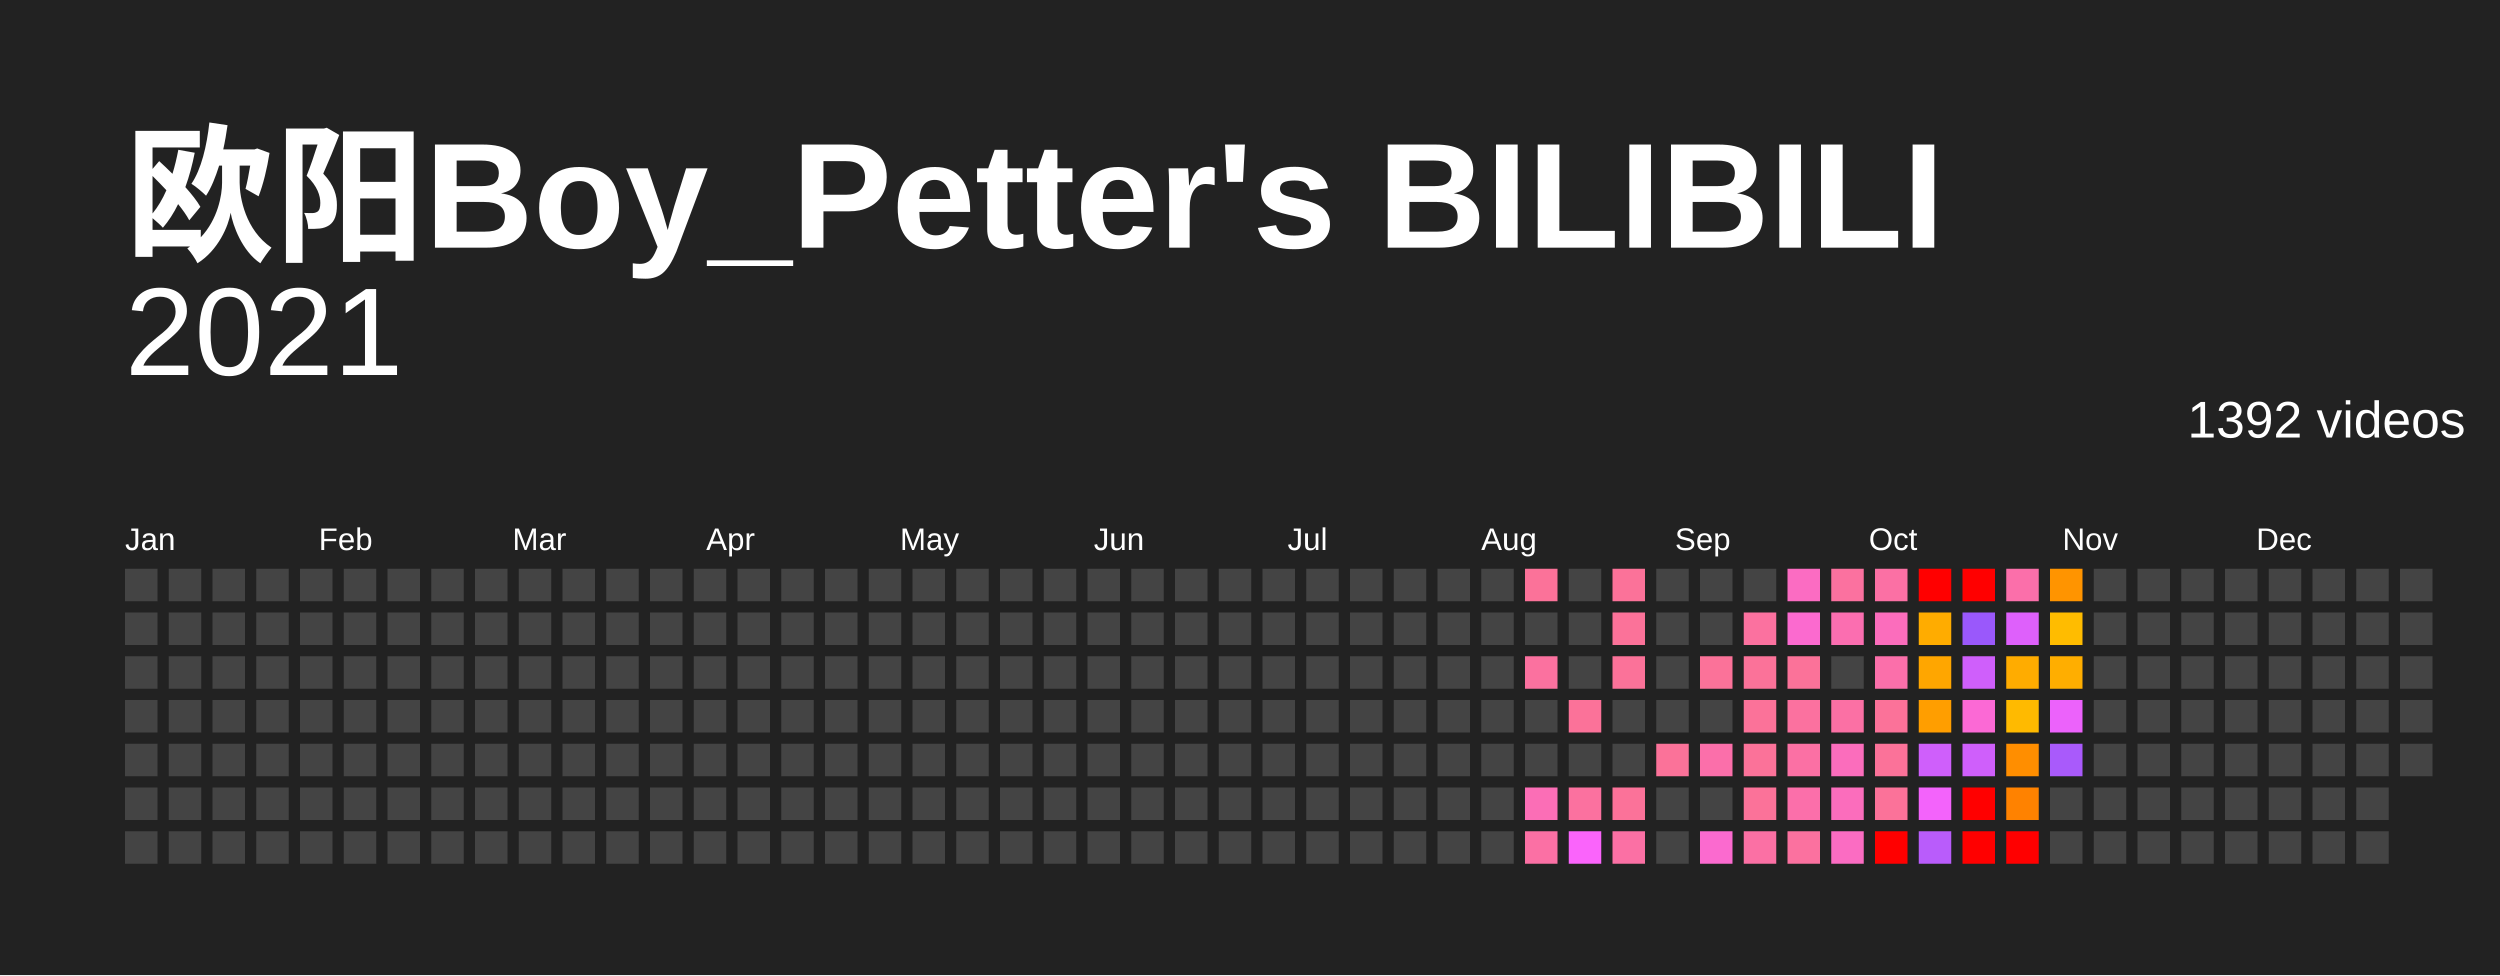
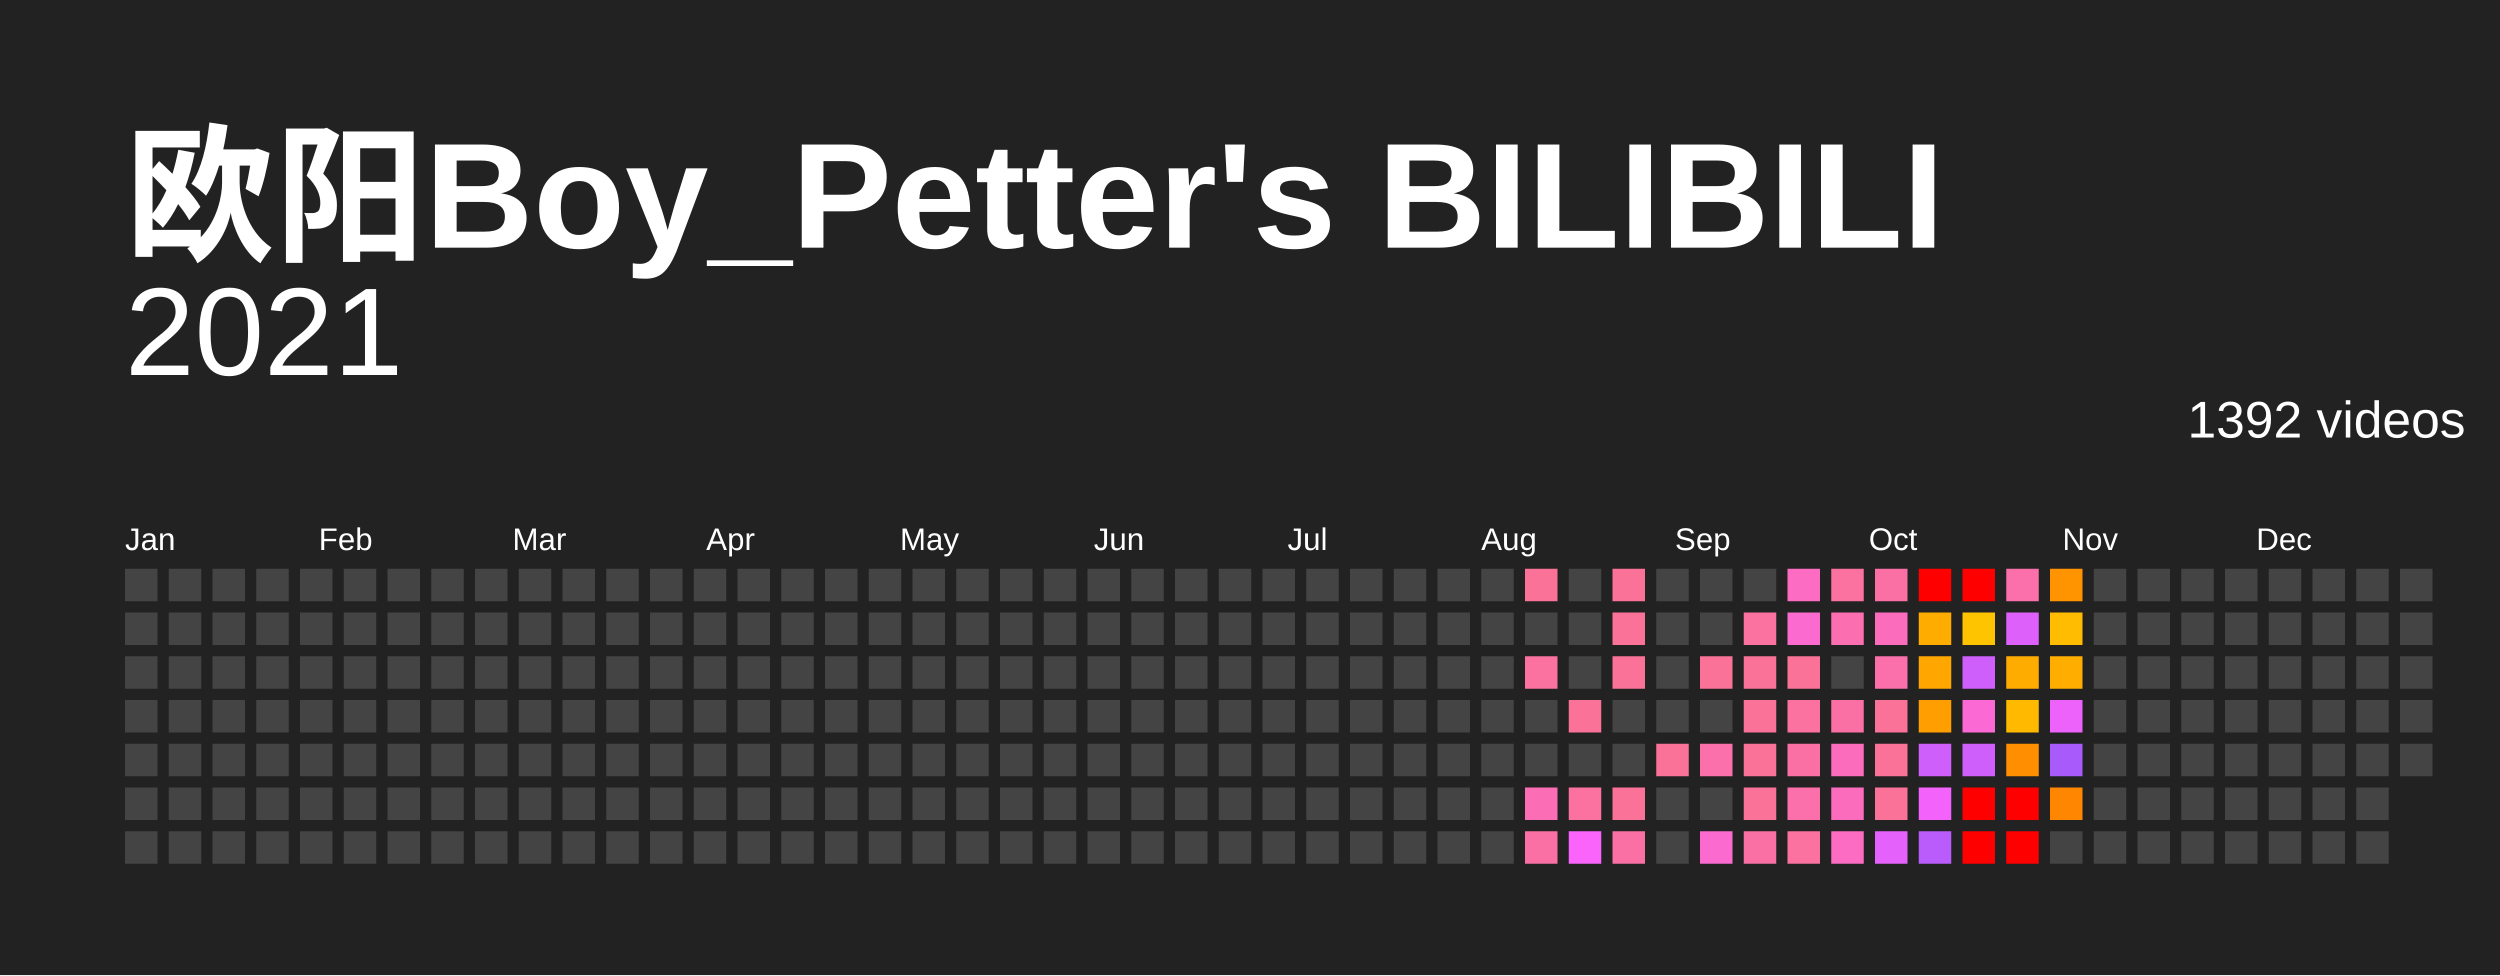
<svg xmlns="http://www.w3.org/2000/svg" baseProfile="full" height="78mm" version="1.1" viewBox="0,0,200,78" width="200mm">
  <defs />
  <rect fill="#222222" height="78" width="200" x="0" y="0" />
  <text fill="#FFFFFF" style="font-size:12px; font-family:Arial; font-weight:bold;" x="10" y="20">欧阳Boy_Petter's BILIBILI</text>
  <text alignment-baseline="hanging" fill="#FFFFFF" style="font-size:10.0px; font-family:Arial;" x="10" y="30">2021</text>
  <text alignment-baseline="hanging" fill="#FFFFFF" style="font-size:4.125px; font-family:Arial;" x="175" y="35">1392 videos</text>
  <text fill="#FFFFFF" style="font-size:2.5px; font-family:Arial" x="10.0" y="44">Jan</text>
  <text fill="#FFFFFF" style="font-size:2.5px; font-family:Arial" x="25.5" y="44">Feb</text>
  <text fill="#FFFFFF" style="font-size:2.5px; font-family:Arial" x="41.0" y="44">Mar</text>
  <text fill="#FFFFFF" style="font-size:2.5px; font-family:Arial" x="56.5" y="44">Apr</text>
  <text fill="#FFFFFF" style="font-size:2.5px; font-family:Arial" x="72.0" y="44">May</text>
  <text fill="#FFFFFF" style="font-size:2.5px; font-family:Arial" x="87.5" y="44">Jun</text>
  <text fill="#FFFFFF" style="font-size:2.5px; font-family:Arial" x="103.0" y="44">Jul</text>
  <text fill="#FFFFFF" style="font-size:2.5px; font-family:Arial" x="118.5" y="44">Aug</text>
  <text fill="#FFFFFF" style="font-size:2.5px; font-family:Arial" x="134.0" y="44">Sep</text>
  <text fill="#FFFFFF" style="font-size:2.5px; font-family:Arial" x="149.5" y="44">Oct</text>
  <text fill="#FFFFFF" style="font-size:2.5px; font-family:Arial" x="165.0" y="44">Nov</text>
  <text fill="#FFFFFF" style="font-size:2.5px; font-family:Arial" x="180.5" y="44">Dec</text>
  <rect fill="#444444" height="2.6" width="2.6" x="10.0" y="45.5" />
  <rect fill="#444444" height="2.6" width="2.6" x="10.0" y="49.0" />
  <rect fill="#444444" height="2.6" width="2.6" x="10.0" y="52.5" />
  <rect fill="#444444" height="2.6" width="2.6" x="10.0" y="56.0" />
  <rect fill="#444444" height="2.6" width="2.6" x="10.0" y="59.5" />
  <rect fill="#444444" height="2.6" width="2.6" x="10.0" y="63.0" />
  <rect fill="#444444" height="2.6" width="2.6" x="10.0" y="66.5" />
  <rect fill="#444444" height="2.6" width="2.6" x="13.5" y="45.5" />
  <rect fill="#444444" height="2.6" width="2.6" x="13.5" y="49.0" />
  <rect fill="#444444" height="2.6" width="2.6" x="13.5" y="52.5" />
  <rect fill="#444444" height="2.6" width="2.6" x="13.5" y="56.0" />
  <rect fill="#444444" height="2.6" width="2.6" x="13.5" y="59.5" />
  <rect fill="#444444" height="2.6" width="2.6" x="13.5" y="63.0" />
  <rect fill="#444444" height="2.6" width="2.6" x="13.5" y="66.5" />
  <rect fill="#444444" height="2.6" width="2.6" x="17.0" y="45.5" />
  <rect fill="#444444" height="2.6" width="2.6" x="17.0" y="49.0" />
  <rect fill="#444444" height="2.6" width="2.6" x="17.0" y="52.5" />
  <rect fill="#444444" height="2.6" width="2.6" x="17.0" y="56.0" />
  <rect fill="#444444" height="2.6" width="2.6" x="17.0" y="59.5" />
  <rect fill="#444444" height="2.6" width="2.6" x="17.0" y="63.0" />
  <rect fill="#444444" height="2.6" width="2.6" x="17.0" y="66.5" />
  <rect fill="#444444" height="2.6" width="2.6" x="20.5" y="45.5" />
  <rect fill="#444444" height="2.6" width="2.6" x="20.5" y="49.0" />
  <rect fill="#444444" height="2.6" width="2.6" x="20.5" y="52.5" />
  <rect fill="#444444" height="2.6" width="2.6" x="20.5" y="56.0" />
  <rect fill="#444444" height="2.6" width="2.6" x="20.5" y="59.5" />
  <rect fill="#444444" height="2.6" width="2.6" x="20.5" y="63.0" />
  <rect fill="#444444" height="2.6" width="2.6" x="20.5" y="66.5" />
  <rect fill="#444444" height="2.6" width="2.6" x="24.0" y="45.5" />
  <rect fill="#444444" height="2.6" width="2.6" x="24.0" y="49.0" />
  <rect fill="#444444" height="2.6" width="2.6" x="24.0" y="52.5" />
  <rect fill="#444444" height="2.6" width="2.6" x="24.0" y="56.0" />
  <rect fill="#444444" height="2.6" width="2.6" x="24.0" y="59.5" />
  <rect fill="#444444" height="2.6" width="2.6" x="24.0" y="63.0" />
  <rect fill="#444444" height="2.6" width="2.6" x="24.0" y="66.5" />
  <rect fill="#444444" height="2.6" width="2.6" x="27.5" y="45.5" />
  <rect fill="#444444" height="2.6" width="2.6" x="27.5" y="49.0" />
  <rect fill="#444444" height="2.6" width="2.6" x="27.5" y="52.5" />
  <rect fill="#444444" height="2.6" width="2.6" x="27.5" y="56.0" />
  <rect fill="#444444" height="2.6" width="2.6" x="27.5" y="59.5" />
  <rect fill="#444444" height="2.6" width="2.6" x="27.5" y="63.0" />
  <rect fill="#444444" height="2.6" width="2.6" x="27.5" y="66.5" />
  <rect fill="#444444" height="2.6" width="2.6" x="31.0" y="45.5" />
  <rect fill="#444444" height="2.6" width="2.6" x="31.0" y="49.0" />
  <rect fill="#444444" height="2.6" width="2.6" x="31.0" y="52.5" />
  <rect fill="#444444" height="2.6" width="2.6" x="31.0" y="56.0" />
  <rect fill="#444444" height="2.6" width="2.6" x="31.0" y="59.5" />
  <rect fill="#444444" height="2.6" width="2.6" x="31.0" y="63.0" />
  <rect fill="#444444" height="2.6" width="2.6" x="31.0" y="66.5" />
  <rect fill="#444444" height="2.6" width="2.6" x="34.5" y="45.5" />
  <rect fill="#444444" height="2.6" width="2.6" x="34.5" y="49.0" />
  <rect fill="#444444" height="2.6" width="2.6" x="34.5" y="52.5" />
  <rect fill="#444444" height="2.6" width="2.6" x="34.5" y="56.0" />
  <rect fill="#444444" height="2.6" width="2.6" x="34.5" y="59.5" />
  <rect fill="#444444" height="2.6" width="2.6" x="34.5" y="63.0" />
  <rect fill="#444444" height="2.6" width="2.6" x="34.5" y="66.5" />
  <rect fill="#444444" height="2.6" width="2.6" x="38.0" y="45.5" />
  <rect fill="#444444" height="2.6" width="2.6" x="38.0" y="49.0" />
  <rect fill="#444444" height="2.6" width="2.6" x="38.0" y="52.5" />
  <rect fill="#444444" height="2.6" width="2.6" x="38.0" y="56.0" />
  <rect fill="#444444" height="2.6" width="2.6" x="38.0" y="59.5" />
  <rect fill="#444444" height="2.6" width="2.6" x="38.0" y="63.0" />
  <rect fill="#444444" height="2.6" width="2.6" x="38.0" y="66.5" />
  <rect fill="#444444" height="2.6" width="2.6" x="41.5" y="45.5" />
  <rect fill="#444444" height="2.6" width="2.6" x="41.5" y="49.0" />
  <rect fill="#444444" height="2.6" width="2.6" x="41.5" y="52.5" />
  <rect fill="#444444" height="2.6" width="2.6" x="41.5" y="56.0" />
  <rect fill="#444444" height="2.6" width="2.6" x="41.5" y="59.5" />
  <rect fill="#444444" height="2.6" width="2.6" x="41.5" y="63.0" />
  <rect fill="#444444" height="2.6" width="2.6" x="41.5" y="66.5" />
  <rect fill="#444444" height="2.6" width="2.6" x="45.0" y="45.5" />
  <rect fill="#444444" height="2.6" width="2.6" x="45.0" y="49.0" />
  <rect fill="#444444" height="2.6" width="2.6" x="45.0" y="52.5" />
  <rect fill="#444444" height="2.6" width="2.6" x="45.0" y="56.0" />
  <rect fill="#444444" height="2.6" width="2.6" x="45.0" y="59.5" />
  <rect fill="#444444" height="2.6" width="2.6" x="45.0" y="63.0" />
  <rect fill="#444444" height="2.6" width="2.6" x="45.0" y="66.5" />
  <rect fill="#444444" height="2.6" width="2.6" x="48.5" y="45.5" />
  <rect fill="#444444" height="2.6" width="2.6" x="48.5" y="49.0" />
  <rect fill="#444444" height="2.6" width="2.6" x="48.5" y="52.5" />
  <rect fill="#444444" height="2.6" width="2.6" x="48.5" y="56.0" />
  <rect fill="#444444" height="2.6" width="2.6" x="48.5" y="59.5" />
  <rect fill="#444444" height="2.6" width="2.6" x="48.5" y="63.0" />
  <rect fill="#444444" height="2.6" width="2.6" x="48.5" y="66.5" />
  <rect fill="#444444" height="2.6" width="2.6" x="52.0" y="45.5" />
  <rect fill="#444444" height="2.6" width="2.6" x="52.0" y="49.0" />
  <rect fill="#444444" height="2.6" width="2.6" x="52.0" y="52.5" />
  <rect fill="#444444" height="2.6" width="2.6" x="52.0" y="56.0" />
  <rect fill="#444444" height="2.6" width="2.6" x="52.0" y="59.5" />
  <rect fill="#444444" height="2.6" width="2.6" x="52.0" y="63.0" />
  <rect fill="#444444" height="2.6" width="2.6" x="52.0" y="66.5" />
  <rect fill="#444444" height="2.6" width="2.6" x="55.5" y="45.5" />
  <rect fill="#444444" height="2.6" width="2.6" x="55.5" y="49.0" />
  <rect fill="#444444" height="2.6" width="2.6" x="55.5" y="52.5" />
  <rect fill="#444444" height="2.6" width="2.6" x="55.5" y="56.0" />
  <rect fill="#444444" height="2.6" width="2.6" x="55.5" y="59.5" />
  <rect fill="#444444" height="2.6" width="2.6" x="55.5" y="63.0" />
  <rect fill="#444444" height="2.6" width="2.6" x="55.5" y="66.5" />
  <rect fill="#444444" height="2.6" width="2.6" x="59.0" y="45.5" />
  <rect fill="#444444" height="2.6" width="2.6" x="59.0" y="49.0" />
  <rect fill="#444444" height="2.6" width="2.6" x="59.0" y="52.5" />
  <rect fill="#444444" height="2.6" width="2.6" x="59.0" y="56.0" />
  <rect fill="#444444" height="2.6" width="2.6" x="59.0" y="59.5" />
  <rect fill="#444444" height="2.6" width="2.6" x="59.0" y="63.0" />
  <rect fill="#444444" height="2.6" width="2.6" x="59.0" y="66.5" />
  <rect fill="#444444" height="2.6" width="2.6" x="62.5" y="45.5" />
  <rect fill="#444444" height="2.6" width="2.6" x="62.5" y="49.0" />
  <rect fill="#444444" height="2.6" width="2.6" x="62.5" y="52.5" />
  <rect fill="#444444" height="2.6" width="2.6" x="62.5" y="56.0" />
  <rect fill="#444444" height="2.6" width="2.6" x="62.5" y="59.5" />
  <rect fill="#444444" height="2.6" width="2.6" x="62.5" y="63.0" />
  <rect fill="#444444" height="2.6" width="2.6" x="62.5" y="66.5" />
  <rect fill="#444444" height="2.6" width="2.6" x="66.0" y="45.5" />
  <rect fill="#444444" height="2.6" width="2.6" x="66.0" y="49.0" />
  <rect fill="#444444" height="2.6" width="2.6" x="66.0" y="52.5" />
  <rect fill="#444444" height="2.6" width="2.6" x="66.0" y="56.0" />
  <rect fill="#444444" height="2.6" width="2.6" x="66.0" y="59.5" />
  <rect fill="#444444" height="2.6" width="2.6" x="66.0" y="63.0" />
  <rect fill="#444444" height="2.6" width="2.6" x="66.0" y="66.5" />
  <rect fill="#444444" height="2.6" width="2.6" x="69.5" y="45.5" />
  <rect fill="#444444" height="2.6" width="2.6" x="69.5" y="49.0" />
  <rect fill="#444444" height="2.6" width="2.6" x="69.5" y="52.5" />
  <rect fill="#444444" height="2.6" width="2.6" x="69.5" y="56.0" />
  <rect fill="#444444" height="2.6" width="2.6" x="69.5" y="59.5" />
  <rect fill="#444444" height="2.6" width="2.6" x="69.5" y="63.0" />
  <rect fill="#444444" height="2.6" width="2.6" x="69.5" y="66.5" />
  <rect fill="#444444" height="2.6" width="2.6" x="73.0" y="45.5" />
  <rect fill="#444444" height="2.6" width="2.6" x="73.0" y="49.0" />
  <rect fill="#444444" height="2.6" width="2.6" x="73.0" y="52.5" />
  <rect fill="#444444" height="2.6" width="2.6" x="73.0" y="56.0" />
  <rect fill="#444444" height="2.6" width="2.6" x="73.0" y="59.5" />
  <rect fill="#444444" height="2.6" width="2.6" x="73.0" y="63.0" />
  <rect fill="#444444" height="2.6" width="2.6" x="73.0" y="66.5" />
  <rect fill="#444444" height="2.6" width="2.6" x="76.5" y="45.5" />
  <rect fill="#444444" height="2.6" width="2.6" x="76.5" y="49.0" />
  <rect fill="#444444" height="2.6" width="2.6" x="76.5" y="52.5" />
  <rect fill="#444444" height="2.6" width="2.6" x="76.5" y="56.0" />
  <rect fill="#444444" height="2.6" width="2.6" x="76.5" y="59.5" />
  <rect fill="#444444" height="2.6" width="2.6" x="76.5" y="63.0" />
  <rect fill="#444444" height="2.6" width="2.6" x="76.5" y="66.5" />
  <rect fill="#444444" height="2.6" width="2.6" x="80.0" y="45.5" />
  <rect fill="#444444" height="2.6" width="2.6" x="80.0" y="49.0" />
  <rect fill="#444444" height="2.6" width="2.6" x="80.0" y="52.5" />
  <rect fill="#444444" height="2.6" width="2.6" x="80.0" y="56.0" />
  <rect fill="#444444" height="2.6" width="2.6" x="80.0" y="59.5" />
  <rect fill="#444444" height="2.6" width="2.6" x="80.0" y="63.0" />
  <rect fill="#444444" height="2.6" width="2.6" x="80.0" y="66.5" />
  <rect fill="#444444" height="2.6" width="2.6" x="83.5" y="45.5" />
  <rect fill="#444444" height="2.6" width="2.6" x="83.5" y="49.0" />
  <rect fill="#444444" height="2.6" width="2.6" x="83.5" y="52.5" />
  <rect fill="#444444" height="2.6" width="2.6" x="83.5" y="56.0" />
  <rect fill="#444444" height="2.6" width="2.6" x="83.5" y="59.5" />
  <rect fill="#444444" height="2.6" width="2.6" x="83.5" y="63.0" />
  <rect fill="#444444" height="2.6" width="2.6" x="83.5" y="66.5" />
  <rect fill="#444444" height="2.6" width="2.6" x="87.0" y="45.5" />
  <rect fill="#444444" height="2.6" width="2.6" x="87.0" y="49.0" />
  <rect fill="#444444" height="2.6" width="2.6" x="87.0" y="52.5" />
  <rect fill="#444444" height="2.6" width="2.6" x="87.0" y="56.0" />
  <rect fill="#444444" height="2.6" width="2.6" x="87.0" y="59.5" />
  <rect fill="#444444" height="2.6" width="2.6" x="87.0" y="63.0" />
  <rect fill="#444444" height="2.6" width="2.6" x="87.0" y="66.5" />
  <rect fill="#444444" height="2.6" width="2.6" x="90.5" y="45.5" />
  <rect fill="#444444" height="2.6" width="2.6" x="90.5" y="49.0" />
  <rect fill="#444444" height="2.6" width="2.6" x="90.5" y="52.5" />
  <rect fill="#444444" height="2.6" width="2.6" x="90.5" y="56.0" />
  <rect fill="#444444" height="2.6" width="2.6" x="90.5" y="59.5" />
  <rect fill="#444444" height="2.6" width="2.6" x="90.5" y="63.0" />
  <rect fill="#444444" height="2.6" width="2.6" x="90.5" y="66.5" />
  <rect fill="#444444" height="2.6" width="2.6" x="94.0" y="45.5" />
  <rect fill="#444444" height="2.6" width="2.6" x="94.0" y="49.0" />
  <rect fill="#444444" height="2.6" width="2.6" x="94.0" y="52.5" />
  <rect fill="#444444" height="2.6" width="2.6" x="94.0" y="56.0" />
  <rect fill="#444444" height="2.6" width="2.6" x="94.0" y="59.5" />
  <rect fill="#444444" height="2.6" width="2.6" x="94.0" y="63.0" />
  <rect fill="#444444" height="2.6" width="2.6" x="94.0" y="66.5" />
  <rect fill="#444444" height="2.6" width="2.6" x="97.5" y="45.5" />
  <rect fill="#444444" height="2.6" width="2.6" x="97.5" y="49.0" />
  <rect fill="#444444" height="2.6" width="2.6" x="97.5" y="52.5" />
  <rect fill="#444444" height="2.6" width="2.6" x="97.5" y="56.0" />
  <rect fill="#444444" height="2.6" width="2.6" x="97.5" y="59.5" />
  <rect fill="#444444" height="2.6" width="2.6" x="97.5" y="63.0" />
  <rect fill="#444444" height="2.6" width="2.6" x="97.5" y="66.5" />
  <rect fill="#444444" height="2.6" width="2.6" x="101.0" y="45.5" />
  <rect fill="#444444" height="2.6" width="2.6" x="101.0" y="49.0" />
  <rect fill="#444444" height="2.6" width="2.6" x="101.0" y="52.5" />
  <rect fill="#444444" height="2.6" width="2.6" x="101.0" y="56.0" />
  <rect fill="#444444" height="2.6" width="2.6" x="101.0" y="59.5" />
  <rect fill="#444444" height="2.6" width="2.6" x="101.0" y="63.0" />
  <rect fill="#444444" height="2.6" width="2.6" x="101.0" y="66.5" />
  <rect fill="#444444" height="2.6" width="2.6" x="104.5" y="45.5" />
  <rect fill="#444444" height="2.6" width="2.6" x="104.5" y="49.0" />
  <rect fill="#444444" height="2.6" width="2.6" x="104.5" y="52.5" />
  <rect fill="#444444" height="2.6" width="2.6" x="104.5" y="56.0" />
  <rect fill="#444444" height="2.6" width="2.6" x="104.5" y="59.5" />
  <rect fill="#444444" height="2.6" width="2.6" x="104.5" y="63.0" />
  <rect fill="#444444" height="2.6" width="2.6" x="104.5" y="66.5" />
  <rect fill="#444444" height="2.6" width="2.6" x="108.0" y="45.5" />
  <rect fill="#444444" height="2.6" width="2.6" x="108.0" y="49.0" />
  <rect fill="#444444" height="2.6" width="2.6" x="108.0" y="52.5" />
  <rect fill="#444444" height="2.6" width="2.6" x="108.0" y="56.0" />
  <rect fill="#444444" height="2.6" width="2.6" x="108.0" y="59.5" />
  <rect fill="#444444" height="2.6" width="2.6" x="108.0" y="63.0" />
  <rect fill="#444444" height="2.6" width="2.6" x="108.0" y="66.5" />
  <rect fill="#444444" height="2.6" width="2.6" x="111.5" y="45.5" />
  <rect fill="#444444" height="2.6" width="2.6" x="111.5" y="49.0" />
  <rect fill="#444444" height="2.6" width="2.6" x="111.5" y="52.5" />
  <rect fill="#444444" height="2.6" width="2.6" x="111.5" y="56.0" />
  <rect fill="#444444" height="2.6" width="2.6" x="111.5" y="59.5" />
  <rect fill="#444444" height="2.6" width="2.6" x="111.5" y="63.0" />
  <rect fill="#444444" height="2.6" width="2.6" x="111.5" y="66.5" />
  <rect fill="#444444" height="2.6" width="2.6" x="115.0" y="45.5" />
  <rect fill="#444444" height="2.6" width="2.6" x="115.0" y="49.0" />
  <rect fill="#444444" height="2.6" width="2.6" x="115.0" y="52.5" />
  <rect fill="#444444" height="2.6" width="2.6" x="115.0" y="56.0" />
  <rect fill="#444444" height="2.6" width="2.6" x="115.0" y="59.5" />
  <rect fill="#444444" height="2.6" width="2.6" x="115.0" y="63.0" />
  <rect fill="#444444" height="2.6" width="2.6" x="115.0" y="66.5" />
  <rect fill="#444444" height="2.6" width="2.6" x="118.5" y="45.5" />
  <rect fill="#444444" height="2.6" width="2.6" x="118.5" y="49.0" />
  <rect fill="#444444" height="2.6" width="2.6" x="118.5" y="52.5" />
  <rect fill="#444444" height="2.6" width="2.6" x="118.5" y="56.0" />
  <rect fill="#444444" height="2.6" width="2.6" x="118.5" y="59.5" />
  <rect fill="#444444" height="2.6" width="2.6" x="118.5" y="63.0" />
  <rect fill="#444444" height="2.6" width="2.6" x="118.5" y="66.5" />
  <rect fill="#fb7299" height="2.6" width="2.6" x="122.0" y="45.5" />
  <rect fill="#444444" height="2.6" width="2.6" x="122.0" y="49.0" />
  <rect fill="#fb719f" height="2.6" width="2.6" x="122.0" y="52.5" />
  <rect fill="#444444" height="2.6" width="2.6" x="122.0" y="56.0" />
  <rect fill="#444444" height="2.6" width="2.6" x="122.0" y="59.5" />
  <rect fill="#fb6eb6" height="2.6" width="2.6" x="122.0" y="63.0" />
  <rect fill="#fb70a4" height="2.6" width="2.6" x="122.0" y="66.5" />
  <rect fill="#444444" height="2.6" width="2.6" x="125.5" y="45.5" />
  <rect fill="#444444" height="2.6" width="2.6" x="125.5" y="49.0" />
  <rect fill="#444444" height="2.6" width="2.6" x="125.5" y="52.5" />
  <rect fill="#fb7299" height="2.6" width="2.6" x="125.5" y="56.0" />
  <rect fill="#444444" height="2.6" width="2.6" x="125.5" y="59.5" />
  <rect fill="#fb719f" height="2.6" width="2.6" x="125.5" y="63.0" />
  <rect fill="#fa64fb" height="2.6" width="2.6" x="125.5" y="66.5" />
  <rect fill="#fb7299" height="2.6" width="2.6" x="129.0" y="45.5" />
  <rect fill="#fb7299" height="2.6" width="2.6" x="129.0" y="49.0" />
  <rect fill="#fb7299" height="2.6" width="2.6" x="129.0" y="52.5" />
  <rect fill="#444444" height="2.6" width="2.6" x="129.0" y="56.0" />
  <rect fill="#444444" height="2.6" width="2.6" x="129.0" y="59.5" />
  <rect fill="#fb7299" height="2.6" width="2.6" x="129.0" y="63.0" />
  <rect fill="#fb70a4" height="2.6" width="2.6" x="129.0" y="66.5" />
  <rect fill="#444444" height="2.6" width="2.6" x="132.5" y="45.5" />
  <rect fill="#444444" height="2.6" width="2.6" x="132.5" y="49.0" />
  <rect fill="#444444" height="2.6" width="2.6" x="132.5" y="52.5" />
  <rect fill="#444444" height="2.6" width="2.6" x="132.5" y="56.0" />
  <rect fill="#fb7299" height="2.6" width="2.6" x="132.5" y="59.5" />
  <rect fill="#444444" height="2.6" width="2.6" x="132.5" y="63.0" />
  <rect fill="#444444" height="2.6" width="2.6" x="132.5" y="66.5" />
  <rect fill="#444444" height="2.6" width="2.6" x="136.0" y="45.5" />
  <rect fill="#444444" height="2.6" width="2.6" x="136.0" y="49.0" />
  <rect fill="#fb7299" height="2.6" width="2.6" x="136.0" y="52.5" />
  <rect fill="#444444" height="2.6" width="2.6" x="136.0" y="56.0" />
  <rect fill="#fb6faa" height="2.6" width="2.6" x="136.0" y="59.5" />
  <rect fill="#444444" height="2.6" width="2.6" x="136.0" y="63.0" />
  <rect fill="#fb6acf" height="2.6" width="2.6" x="136.0" y="66.5" />
  <rect fill="#444444" height="2.6" width="2.6" x="139.5" y="45.5" />
  <rect fill="#fb719f" height="2.6" width="2.6" x="139.5" y="49.0" />
  <rect fill="#fb7299" height="2.6" width="2.6" x="139.5" y="52.5" />
  <rect fill="#fb7299" height="2.6" width="2.6" x="139.5" y="56.0" />
  <rect fill="#fb7299" height="2.6" width="2.6" x="139.5" y="59.5" />
  <rect fill="#fb7299" height="2.6" width="2.6" x="139.5" y="63.0" />
  <rect fill="#fb70a4" height="2.6" width="2.6" x="139.5" y="66.5" />
  <rect fill="#fb6cc2" height="2.6" width="2.6" x="143.0" y="45.5" />
  <rect fill="#fb6acf" height="2.6" width="2.6" x="143.0" y="49.0" />
  <rect fill="#fb7299" height="2.6" width="2.6" x="143.0" y="52.5" />
  <rect fill="#fb719f" height="2.6" width="2.6" x="143.0" y="56.0" />
  <rect fill="#fb70a4" height="2.6" width="2.6" x="143.0" y="59.5" />
  <rect fill="#fb6faa" height="2.6" width="2.6" x="143.0" y="63.0" />
  <rect fill="#fb719f" height="2.6" width="2.6" x="143.0" y="66.5" />
  <rect fill="#fb719f" height="2.6" width="2.6" x="146.5" y="45.5" />
  <rect fill="#fb6eb0" height="2.6" width="2.6" x="146.5" y="49.0" />
  <rect fill="#444444" height="2.6" width="2.6" x="146.5" y="52.5" />
  <rect fill="#fb70a4" height="2.6" width="2.6" x="146.5" y="56.0" />
  <rect fill="#fb6dbc" height="2.6" width="2.6" x="146.5" y="59.5" />
  <rect fill="#fb6dbc" height="2.6" width="2.6" x="146.5" y="63.0" />
  <rect fill="#fb6cc2" height="2.6" width="2.6" x="146.5" y="66.5" />
  <rect fill="#fb70a4" height="2.6" width="2.6" x="150.0" y="45.5" />
  <rect fill="#fb6dbc" height="2.6" width="2.6" x="150.0" y="49.0" />
  <rect fill="#fb6faa" height="2.6" width="2.6" x="150.0" y="52.5" />
  <rect fill="#fb7299" height="2.6" width="2.6" x="150.0" y="56.0" />
  <rect fill="#fb7299" height="2.6" width="2.6" x="150.0" y="59.5" />
  <rect fill="#fb7299" height="2.6" width="2.6" x="150.0" y="63.0" />
-   <rect fill="red" height="2.6" width="2.6" x="150.0" y="66.5" />
+   <rect fill="#e561fb" height="2.6" width="2.6" x="150.0" y="66.5" />
  <rect fill="red" height="2.6" width="2.6" x="153.5" y="45.5" />
  <rect fill="#ffac00" height="2.6" width="2.6" x="153.5" y="49.0" />
  <rect fill="#ffa600" height="2.6" width="2.6" x="153.5" y="52.5" />
  <rect fill="#ff9e00" height="2.6" width="2.6" x="153.5" y="56.0" />
  <rect fill="#cf5ffb" height="2.6" width="2.6" x="153.5" y="59.5" />
  <rect fill="#f363fb" height="2.6" width="2.6" x="153.5" y="63.0" />
  <rect fill="#b95cfb" height="2.6" width="2.6" x="153.5" y="66.5" />
  <rect fill="red" height="2.6" width="2.6" x="157.0" y="45.5" />
-   <rect fill="#9a58fb" height="2.6" width="2.6" x="157.0" y="49.0" />
+   <rect fill="#ffc400" height="2.6" width="2.6" x="157.0" y="49.0" />
  <rect fill="#cf5ffb" height="2.6" width="2.6" x="157.0" y="52.5" />
  <rect fill="#fb69d5" height="2.6" width="2.6" x="157.0" y="56.0" />
  <rect fill="#cf5ffb" height="2.6" width="2.6" x="157.0" y="59.5" />
  <rect fill="red" height="2.6" width="2.6" x="157.0" y="63.0" />
  <rect fill="red" height="2.6" width="2.6" x="157.0" y="66.5" />
  <rect fill="#fb6faa" height="2.6" width="2.6" x="160.5" y="45.5" />
  <rect fill="#de60fb" height="2.6" width="2.6" x="160.5" y="49.0" />
  <rect fill="#ffac00" height="2.6" width="2.6" x="160.5" y="52.5" />
  <rect fill="#ffba00" height="2.6" width="2.6" x="160.5" y="56.0" />
  <rect fill="#ff8e00" height="2.6" width="2.6" x="160.5" y="59.5" />
-   <rect fill="#ff8200" height="2.6" width="2.6" x="160.5" y="63.0" />
+   <rect fill="red" height="2.6" width="2.6" x="160.5" y="63.0" />
  <rect fill="red" height="2.6" width="2.6" x="160.5" y="66.5" />
  <rect fill="#ff9400" height="2.6" width="2.6" x="164.0" y="45.5" />
  <rect fill="#ffbc00" height="2.6" width="2.6" x="164.0" y="49.0" />
  <rect fill="#ffae00" height="2.6" width="2.6" x="164.0" y="52.5" />
  <rect fill="#ec62fb" height="2.6" width="2.6" x="164.0" y="56.0" />
  <rect fill="#a95afb" height="2.6" width="2.6" x="164.0" y="59.5" />
-   <rect fill="#444444" height="2.6" width="2.6" x="164.0" y="63.0" />
+   <rect fill="#ff8600" height="2.6" width="2.6" x="164.0" y="63.0" />
  <rect fill="#444444" height="2.6" width="2.6" x="164.0" y="66.5" />
  <rect fill="#444444" height="2.6" width="2.6" x="167.5" y="45.5" />
  <rect fill="#444444" height="2.6" width="2.6" x="167.5" y="49.0" />
  <rect fill="#444444" height="2.6" width="2.6" x="167.5" y="52.5" />
  <rect fill="#444444" height="2.6" width="2.6" x="167.5" y="56.0" />
  <rect fill="#444444" height="2.6" width="2.6" x="167.5" y="59.5" />
  <rect fill="#444444" height="2.6" width="2.6" x="167.5" y="63.0" />
  <rect fill="#444444" height="2.6" width="2.6" x="167.5" y="66.5" />
  <rect fill="#444444" height="2.6" width="2.6" x="171.0" y="45.5" />
  <rect fill="#444444" height="2.6" width="2.6" x="171.0" y="49.0" />
  <rect fill="#444444" height="2.6" width="2.6" x="171.0" y="52.5" />
  <rect fill="#444444" height="2.6" width="2.6" x="171.0" y="56.0" />
  <rect fill="#444444" height="2.6" width="2.6" x="171.0" y="59.5" />
  <rect fill="#444444" height="2.6" width="2.6" x="171.0" y="63.0" />
  <rect fill="#444444" height="2.6" width="2.6" x="171.0" y="66.5" />
  <rect fill="#444444" height="2.6" width="2.6" x="174.5" y="45.5" />
  <rect fill="#444444" height="2.6" width="2.6" x="174.5" y="49.0" />
  <rect fill="#444444" height="2.6" width="2.6" x="174.5" y="52.5" />
  <rect fill="#444444" height="2.6" width="2.6" x="174.5" y="56.0" />
  <rect fill="#444444" height="2.6" width="2.6" x="174.5" y="59.5" />
  <rect fill="#444444" height="2.6" width="2.6" x="174.5" y="63.0" />
  <rect fill="#444444" height="2.6" width="2.6" x="174.5" y="66.5" />
  <rect fill="#444444" height="2.6" width="2.6" x="178.0" y="45.5" />
  <rect fill="#444444" height="2.6" width="2.6" x="178.0" y="49.0" />
  <rect fill="#444444" height="2.6" width="2.6" x="178.0" y="52.5" />
  <rect fill="#444444" height="2.6" width="2.6" x="178.0" y="56.0" />
  <rect fill="#444444" height="2.6" width="2.6" x="178.0" y="59.5" />
  <rect fill="#444444" height="2.6" width="2.6" x="178.0" y="63.0" />
  <rect fill="#444444" height="2.6" width="2.6" x="178.0" y="66.5" />
  <rect fill="#444444" height="2.6" width="2.6" x="181.5" y="45.5" />
  <rect fill="#444444" height="2.6" width="2.6" x="181.5" y="49.0" />
  <rect fill="#444444" height="2.6" width="2.6" x="181.5" y="52.5" />
  <rect fill="#444444" height="2.6" width="2.6" x="181.5" y="56.0" />
  <rect fill="#444444" height="2.6" width="2.6" x="181.5" y="59.5" />
  <rect fill="#444444" height="2.6" width="2.6" x="181.5" y="63.0" />
  <rect fill="#444444" height="2.6" width="2.6" x="181.5" y="66.5" />
  <rect fill="#444444" height="2.6" width="2.6" x="185.0" y="45.5" />
  <rect fill="#444444" height="2.6" width="2.6" x="185.0" y="49.0" />
  <rect fill="#444444" height="2.6" width="2.6" x="185.0" y="52.5" />
  <rect fill="#444444" height="2.6" width="2.6" x="185.0" y="56.0" />
  <rect fill="#444444" height="2.6" width="2.6" x="185.0" y="59.5" />
  <rect fill="#444444" height="2.6" width="2.6" x="185.0" y="63.0" />
  <rect fill="#444444" height="2.6" width="2.6" x="185.0" y="66.5" />
  <rect fill="#444444" height="2.6" width="2.6" x="188.5" y="45.5" />
  <rect fill="#444444" height="2.6" width="2.6" x="188.5" y="49.0" />
  <rect fill="#444444" height="2.6" width="2.6" x="188.5" y="52.5" />
  <rect fill="#444444" height="2.6" width="2.6" x="188.5" y="56.0" />
  <rect fill="#444444" height="2.6" width="2.6" x="188.5" y="59.5" />
  <rect fill="#444444" height="2.6" width="2.6" x="188.5" y="63.0" />
  <rect fill="#444444" height="2.6" width="2.6" x="188.5" y="66.5" />
  <rect fill="#444444" height="2.6" width="2.6" x="192.0" y="45.5" />
  <rect fill="#444444" height="2.6" width="2.6" x="192.0" y="49.0" />
  <rect fill="#444444" height="2.6" width="2.6" x="192.0" y="52.5" />
  <rect fill="#444444" height="2.6" width="2.6" x="192.0" y="56.0" />
  <rect fill="#444444" height="2.6" width="2.6" x="192.0" y="59.5" />
</svg>
